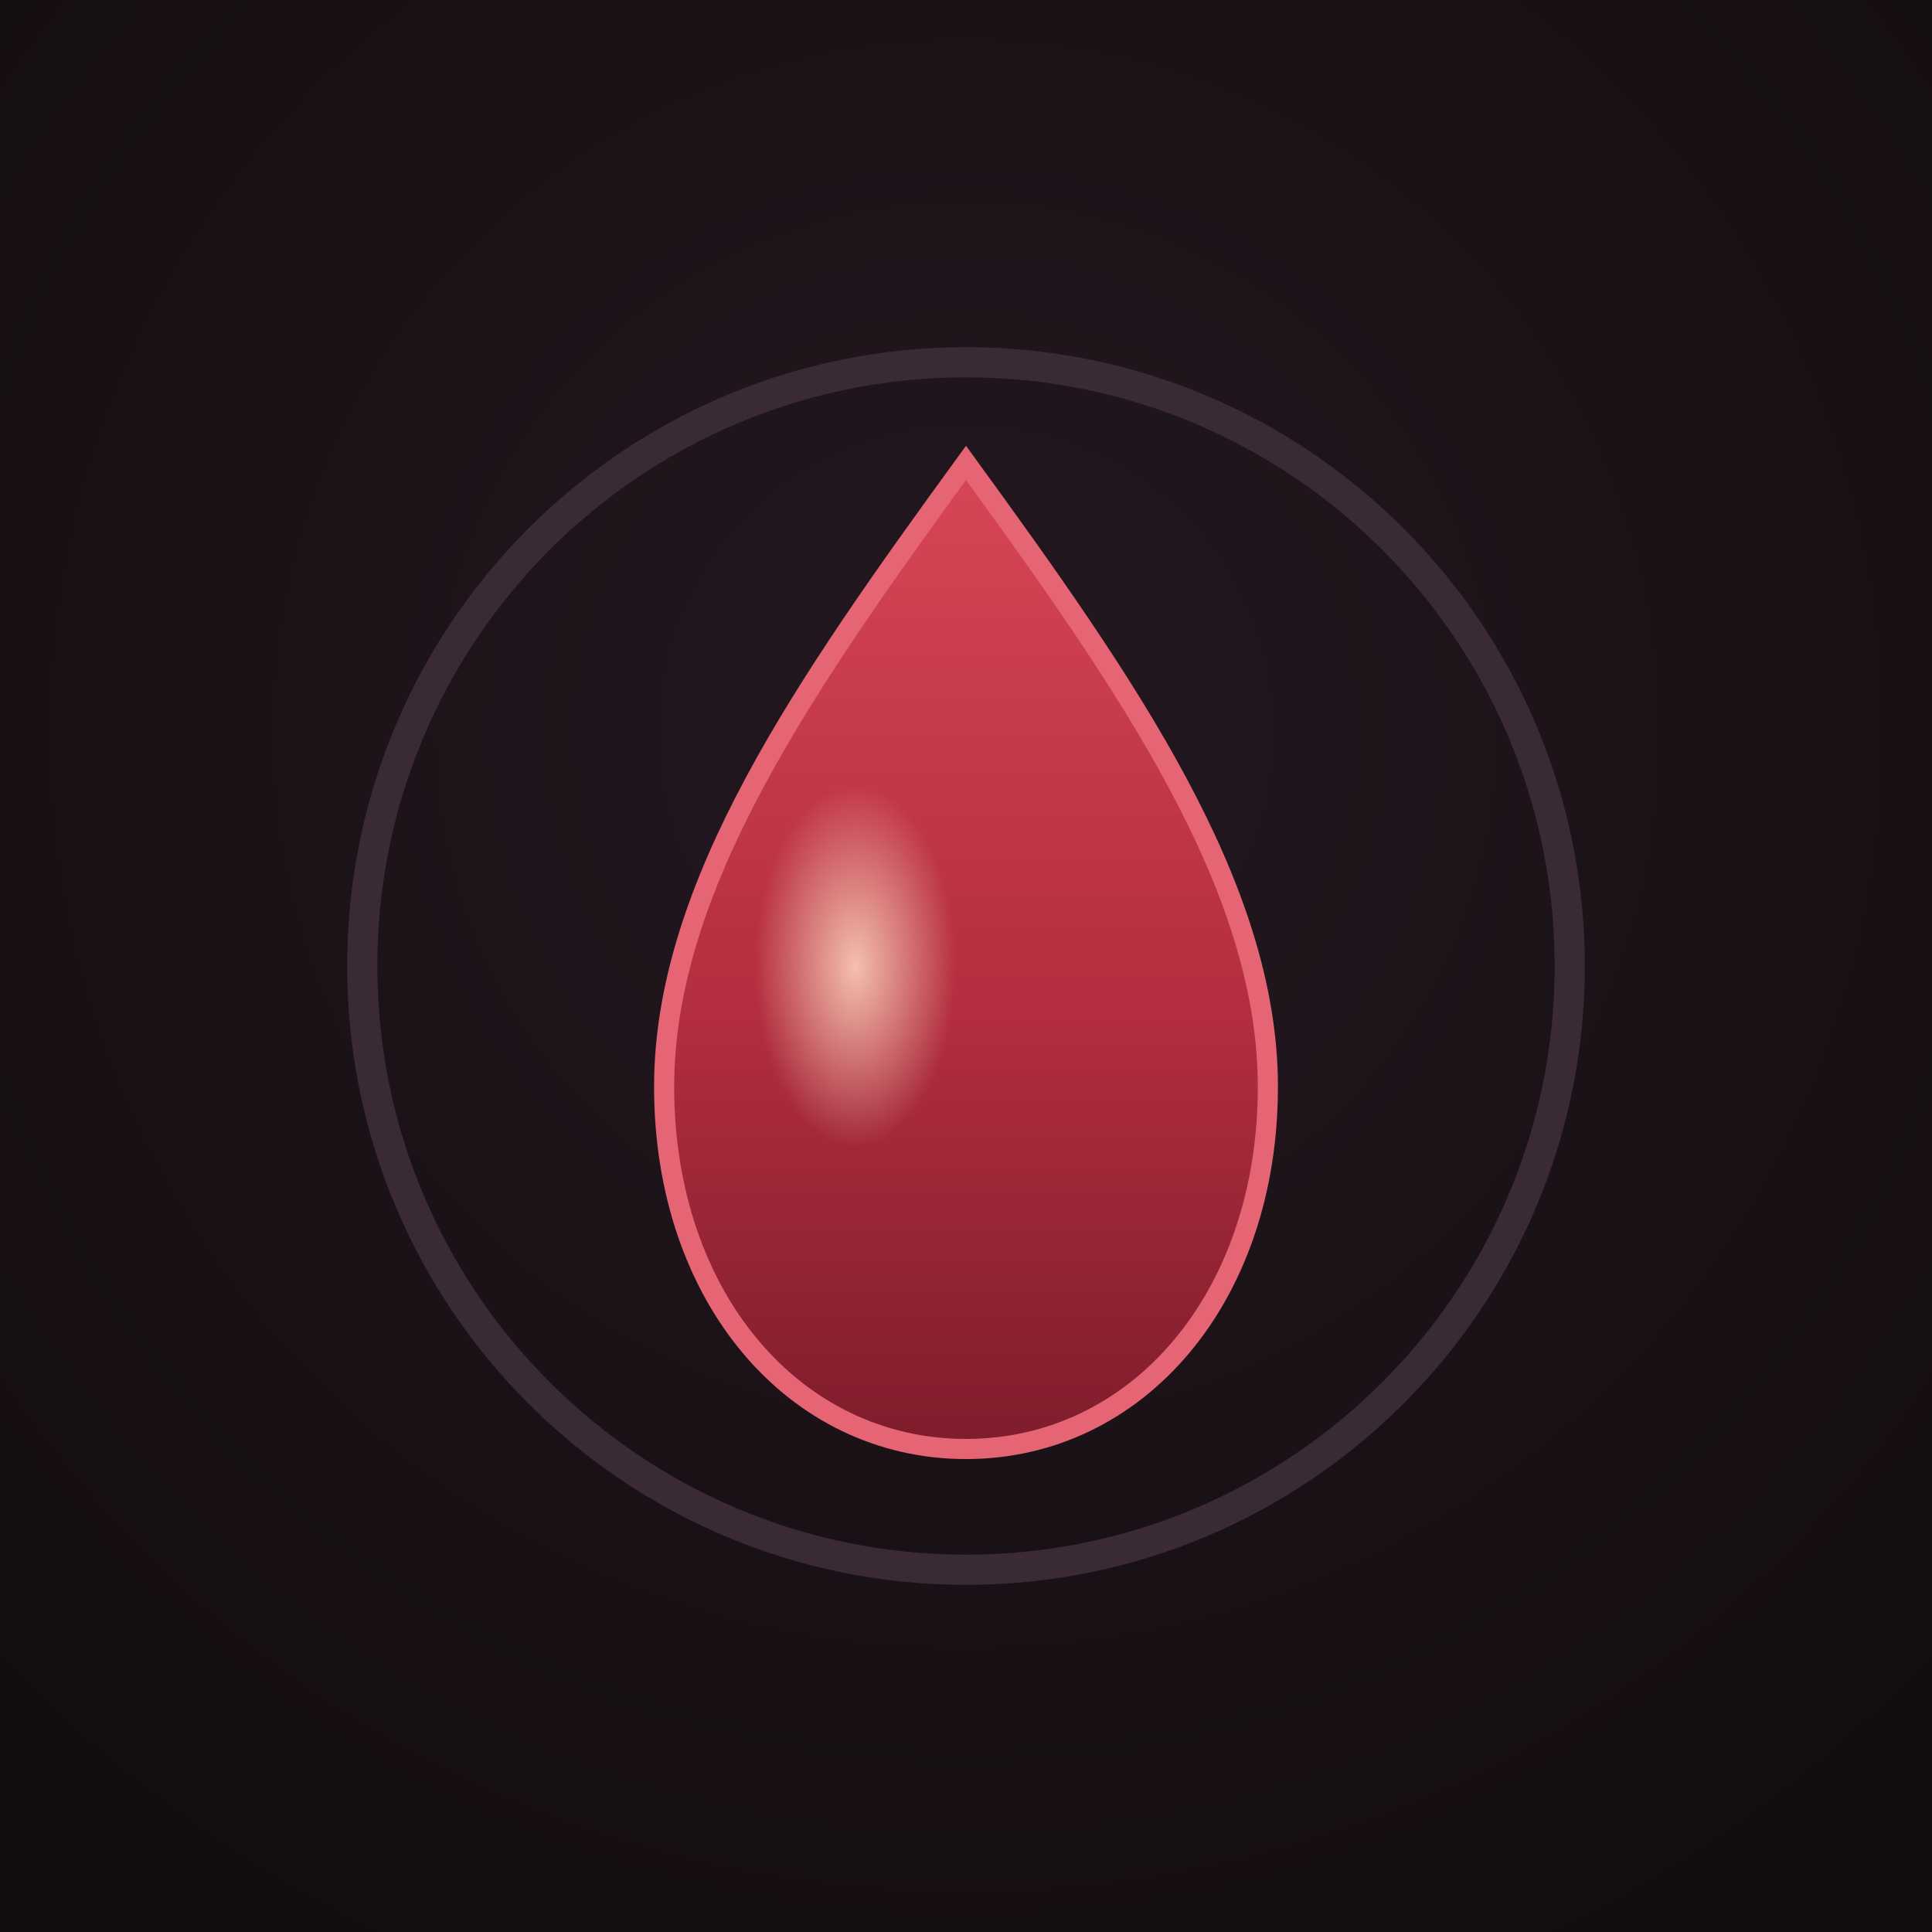
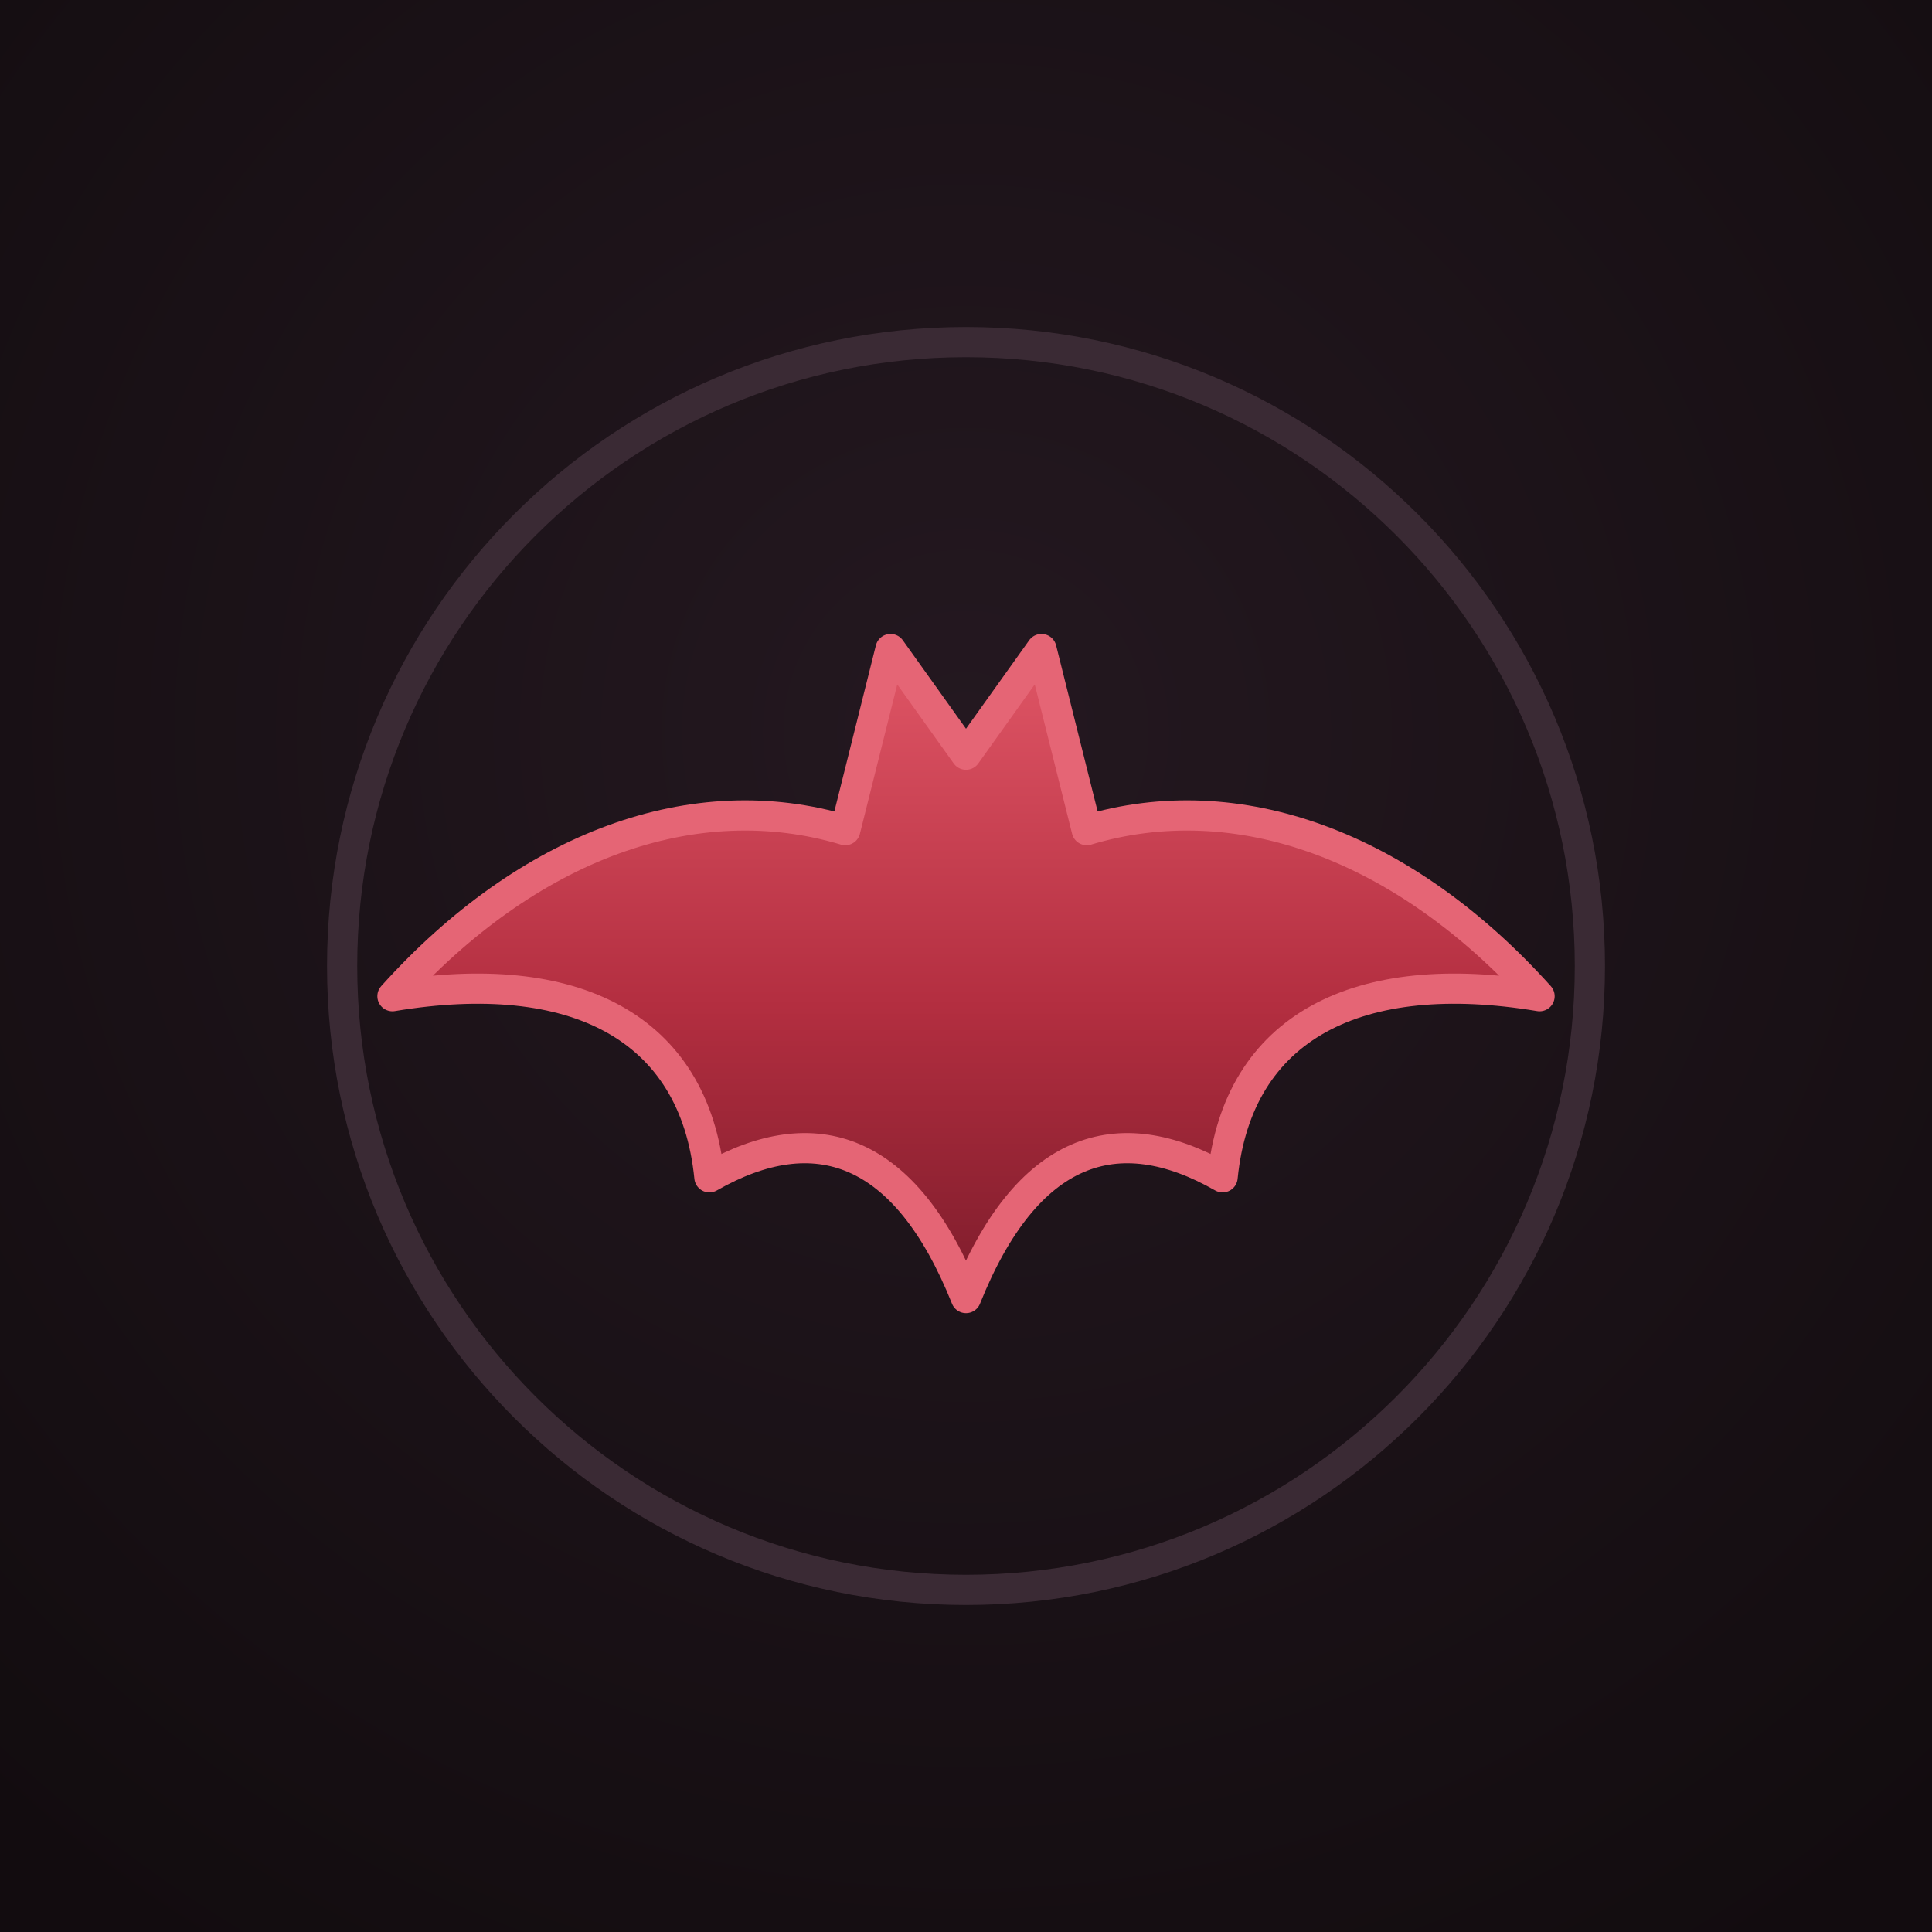
<svg xmlns="http://www.w3.org/2000/svg" viewBox="0 0 192 192" width="192" height="192">
  <defs>
    <radialGradient id="bg" cx="50%" cy="38%" r="75%">
      <stop offset="0%" stop-color="#241820" />
      <stop offset="100%" stop-color="#120c0f" />
    </radialGradient>
-     <linearGradient id="drop" x1="0" y1="0" x2="0" y2="1">
-       <stop offset="0%" stop-color="#d84656" />
+     <linearGradient id="blood" x1="0" y1="0" x2="0" y2="1">
+       <stop offset="0%" stop-color="#e05666" />
      <stop offset="55%" stop-color="#b32e40" />
      <stop offset="100%" stop-color="#7d1c2b" />
    </linearGradient>
-     <radialGradient id="sheen" cx="50%" cy="50%" r="50%">
-       <stop offset="0%" stop-color="#ffd9c2" stop-opacity="0.85" />
-       <stop offset="100%" stop-color="#ffd9c2" stop-opacity="0" />
-     </radialGradient>
  </defs>
  <rect width="192" height="192" fill="url(#bg)" />
-   <circle cx="96" cy="96" r="60" fill="none" stroke="#3a2a34" stroke-width="3" />
-   <path d="M96 46            C112 68 126 88 126 108            C126 129 113 144 96 144            C79 144 66 129 66 108            C66 88 80 68 96 46 Z" fill="url(#drop)" stroke="#e56575" stroke-width="2" />
-   <ellipse cx="85" cy="96" rx="10" ry="18" fill="url(#sheen)" />
+   <circle cx="96" cy="96" r="62" fill="none" stroke="#3a2a34" stroke-width="3" />
+   <g transform="translate(24,27) scale(3)">
+     <path d="M24 34              C22 29 19 28 15.5 30              C15 25 11 23 5 24              C9.5 19 15 17 20 18.5              L21.5 12.5              L24 16              L26.5 12.5              L28 18.5              C33 17 38.5 19 43 24              C37 23 33 25 32.5 30              C29 28 26 29 24 34 Z" fill="url(#blood)" stroke="#e56575" stroke-width="1" stroke-linejoin="round" />
+   </g>
</svg>
